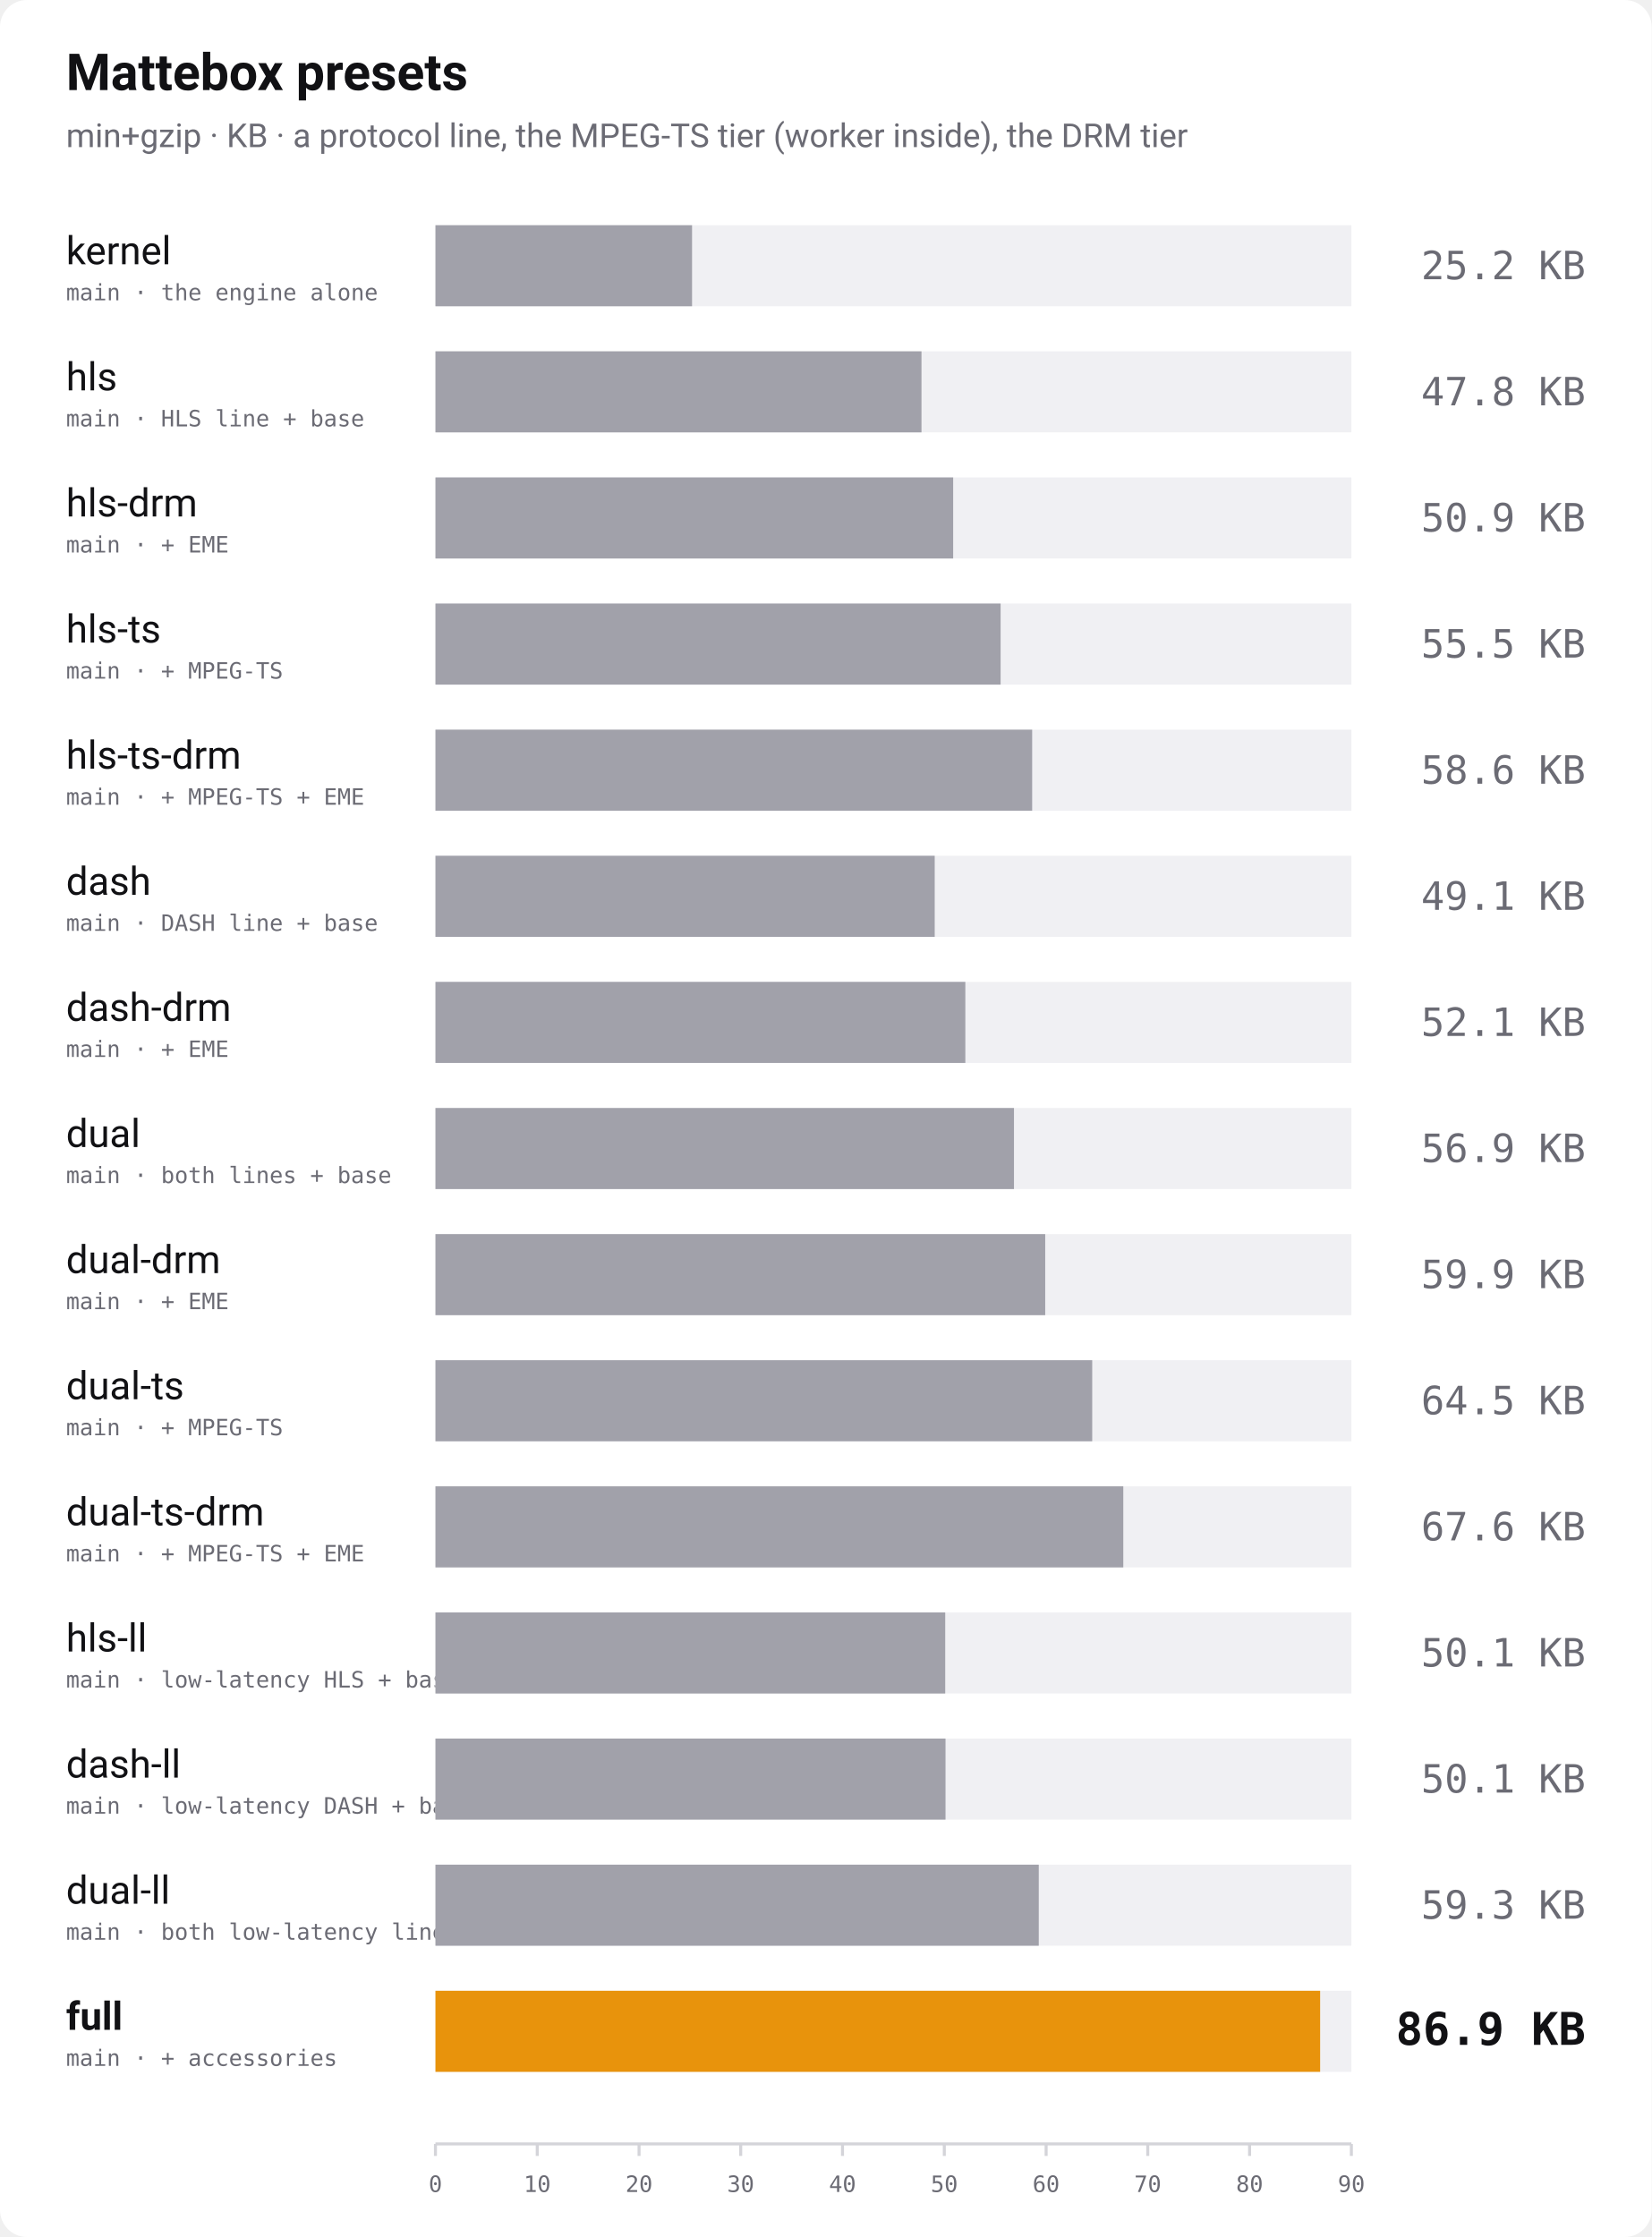
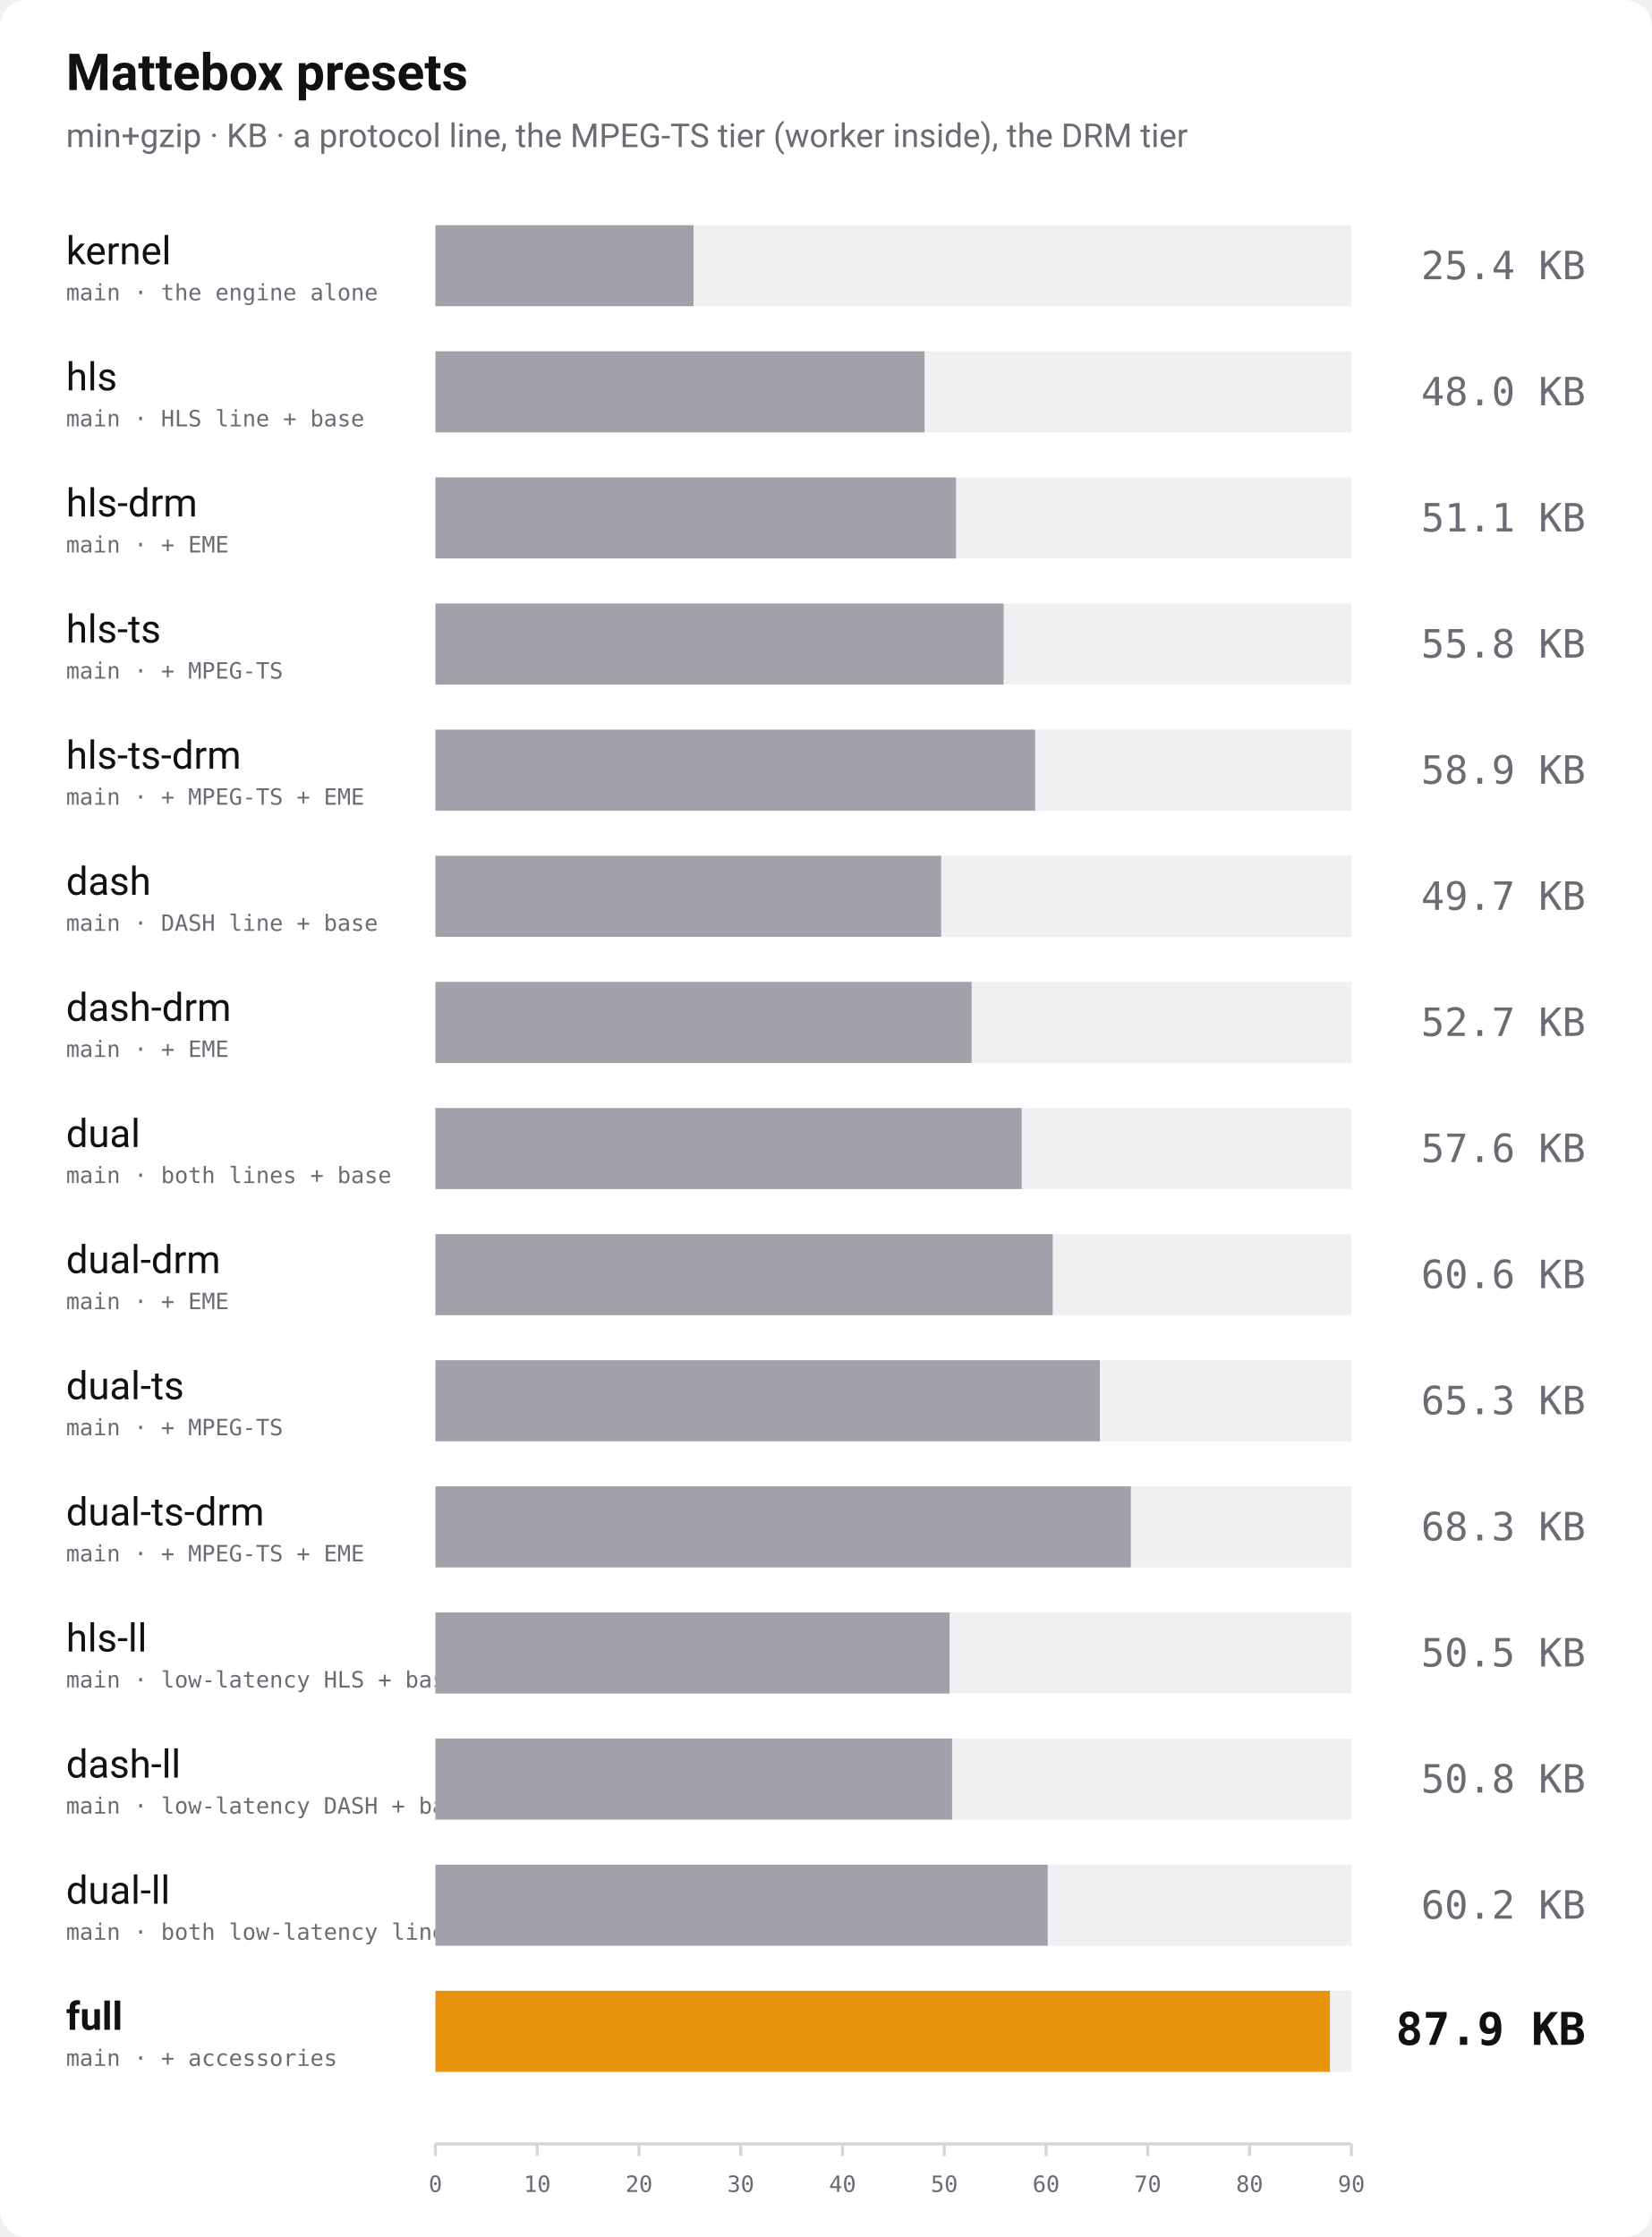
<svg xmlns="http://www.w3.org/2000/svg" width="1100" height="1490" viewBox="0 0 1100 1490" role="img" aria-label="Bundle size of every Mattebox preset, min+gzip">
  <rect width="1100" height="1490" rx="18" fill="#ffffff" />
  <text x="44" y="60" font-family="-apple-system, 'Segoe UI', Roboto, Helvetica, Arial, sans-serif" font-size="34" font-weight="700" fill="#111114">Mattebox presets</text>
  <text x="44" y="98" font-family="-apple-system, 'Segoe UI', Roboto, Helvetica, Arial, sans-serif" font-size="22" fill="#6b6b74">min+gzip · KB · a protocol line, the MPEG-TS tier (worker inside), the DRM tier</text>
  <text x="44" y="176" font-family="-apple-system, 'Segoe UI', Roboto, Helvetica, Arial, sans-serif" font-size="26" font-weight="400" fill="#111114">kernel</text>
  <text x="44" y="200" font-family="ui-monospace, 'SF Mono', Menlo, Consolas, monospace" font-size="15" fill="#6b6b74">main · the engine alone</text>
  <rect x="290" y="150" width="610" height="54" fill="#f0f0f3" />
-   <rect x="290" y="150" width="170.9" height="54" fill="#a1a1aa" />
-   <text x="1056" y="186" text-anchor="end" font-family="ui-monospace, 'SF Mono', Menlo, Consolas, monospace" font-size="26" font-weight="400" fill="#6b6b74">25.2 KB</text>
+   <rect x="290" y="150" width="171.9" height="54" fill="#a1a1aa" />
+   <text x="1056" y="186" text-anchor="end" font-family="ui-monospace, 'SF Mono', Menlo, Consolas, monospace" font-size="26" font-weight="400" fill="#6b6b74">25.4 KB</text>
  <text x="44" y="260" font-family="-apple-system, 'Segoe UI', Roboto, Helvetica, Arial, sans-serif" font-size="26" font-weight="400" fill="#111114">hls</text>
  <text x="44" y="284" font-family="ui-monospace, 'SF Mono', Menlo, Consolas, monospace" font-size="15" fill="#6b6b74">main · HLS line + base</text>
  <rect x="290" y="234" width="610" height="54" fill="#f0f0f3" />
-   <rect x="290" y="234" width="323.7" height="54" fill="#a1a1aa" />
-   <text x="1056" y="270" text-anchor="end" font-family="ui-monospace, 'SF Mono', Menlo, Consolas, monospace" font-size="26" font-weight="400" fill="#6b6b74">47.8 KB</text>
+   <rect x="290" y="234" width="325.7" height="54" fill="#a1a1aa" />
+   <text x="1056" y="270" text-anchor="end" font-family="ui-monospace, 'SF Mono', Menlo, Consolas, monospace" font-size="26" font-weight="400" fill="#6b6b74">48.0 KB</text>
  <text x="44" y="344" font-family="-apple-system, 'Segoe UI', Roboto, Helvetica, Arial, sans-serif" font-size="26" font-weight="400" fill="#111114">hls-drm</text>
  <text x="44" y="368" font-family="ui-monospace, 'SF Mono', Menlo, Consolas, monospace" font-size="15" fill="#6b6b74">main · + EME</text>
  <rect x="290" y="318" width="610" height="54" fill="#f0f0f3" />
-   <rect x="290" y="318" width="344.8" height="54" fill="#a1a1aa" />
-   <text x="1056" y="354" text-anchor="end" font-family="ui-monospace, 'SF Mono', Menlo, Consolas, monospace" font-size="26" font-weight="400" fill="#6b6b74">50.9 KB</text>
+   <rect x="290" y="318" width="346.7" height="54" fill="#a1a1aa" />
+   <text x="1056" y="354" text-anchor="end" font-family="ui-monospace, 'SF Mono', Menlo, Consolas, monospace" font-size="26" font-weight="400" fill="#6b6b74">51.1 KB</text>
  <text x="44" y="428" font-family="-apple-system, 'Segoe UI', Roboto, Helvetica, Arial, sans-serif" font-size="26" font-weight="400" fill="#111114">hls-ts</text>
  <text x="44" y="452" font-family="ui-monospace, 'SF Mono', Menlo, Consolas, monospace" font-size="15" fill="#6b6b74">main · + MPEG-TS</text>
  <rect x="290" y="402" width="610" height="54" fill="#f0f0f3" />
-   <rect x="290" y="402" width="376.4" height="54" fill="#a1a1aa" />
-   <text x="1056" y="438" text-anchor="end" font-family="ui-monospace, 'SF Mono', Menlo, Consolas, monospace" font-size="26" font-weight="400" fill="#6b6b74">55.5 KB</text>
+   <rect x="290" y="402" width="378.4" height="54" fill="#a1a1aa" />
+   <text x="1056" y="438" text-anchor="end" font-family="ui-monospace, 'SF Mono', Menlo, Consolas, monospace" font-size="26" font-weight="400" fill="#6b6b74">55.8 KB</text>
  <text x="44" y="512" font-family="-apple-system, 'Segoe UI', Roboto, Helvetica, Arial, sans-serif" font-size="26" font-weight="400" fill="#111114">hls-ts-drm</text>
  <text x="44" y="536" font-family="ui-monospace, 'SF Mono', Menlo, Consolas, monospace" font-size="15" fill="#6b6b74">main · + MPEG-TS + EME</text>
  <rect x="290" y="486" width="610" height="54" fill="#f0f0f3" />
-   <rect x="290" y="486" width="397.4" height="54" fill="#a1a1aa" />
-   <text x="1056" y="522" text-anchor="end" font-family="ui-monospace, 'SF Mono', Menlo, Consolas, monospace" font-size="26" font-weight="400" fill="#6b6b74">58.6 KB</text>
+   <rect x="290" y="486" width="399.4" height="54" fill="#a1a1aa" />
+   <text x="1056" y="522" text-anchor="end" font-family="ui-monospace, 'SF Mono', Menlo, Consolas, monospace" font-size="26" font-weight="400" fill="#6b6b74">58.9 KB</text>
  <text x="44" y="596" font-family="-apple-system, 'Segoe UI', Roboto, Helvetica, Arial, sans-serif" font-size="26" font-weight="400" fill="#111114">dash</text>
  <text x="44" y="620" font-family="ui-monospace, 'SF Mono', Menlo, Consolas, monospace" font-size="15" fill="#6b6b74">main · DASH line + base</text>
  <rect x="290" y="570" width="610" height="54" fill="#f0f0f3" />
-   <rect x="290" y="570" width="332.5" height="54" fill="#a1a1aa" />
-   <text x="1056" y="606" text-anchor="end" font-family="ui-monospace, 'SF Mono', Menlo, Consolas, monospace" font-size="26" font-weight="400" fill="#6b6b74">49.1 KB</text>
+   <rect x="290" y="570" width="336.8" height="54" fill="#a1a1aa" />
+   <text x="1056" y="606" text-anchor="end" font-family="ui-monospace, 'SF Mono', Menlo, Consolas, monospace" font-size="26" font-weight="400" fill="#6b6b74">49.7 KB</text>
  <text x="44" y="680" font-family="-apple-system, 'Segoe UI', Roboto, Helvetica, Arial, sans-serif" font-size="26" font-weight="400" fill="#111114">dash-drm</text>
  <text x="44" y="704" font-family="ui-monospace, 'SF Mono', Menlo, Consolas, monospace" font-size="15" fill="#6b6b74">main · + EME</text>
  <rect x="290" y="654" width="610" height="54" fill="#f0f0f3" />
-   <rect x="290" y="654" width="352.9" height="54" fill="#a1a1aa" />
-   <text x="1056" y="690" text-anchor="end" font-family="ui-monospace, 'SF Mono', Menlo, Consolas, monospace" font-size="26" font-weight="400" fill="#6b6b74">52.1 KB</text>
+   <rect x="290" y="654" width="357.1" height="54" fill="#a1a1aa" />
+   <text x="1056" y="690" text-anchor="end" font-family="ui-monospace, 'SF Mono', Menlo, Consolas, monospace" font-size="26" font-weight="400" fill="#6b6b74">52.7 KB</text>
  <text x="44" y="764" font-family="-apple-system, 'Segoe UI', Roboto, Helvetica, Arial, sans-serif" font-size="26" font-weight="400" fill="#111114">dual</text>
  <text x="44" y="788" font-family="ui-monospace, 'SF Mono', Menlo, Consolas, monospace" font-size="15" fill="#6b6b74">main · both lines + base</text>
  <rect x="290" y="738" width="610" height="54" fill="#f0f0f3" />
-   <rect x="290" y="738" width="385.3" height="54" fill="#a1a1aa" />
-   <text x="1056" y="774" text-anchor="end" font-family="ui-monospace, 'SF Mono', Menlo, Consolas, monospace" font-size="26" font-weight="400" fill="#6b6b74">56.9 KB</text>
+   <rect x="290" y="738" width="390.4" height="54" fill="#a1a1aa" />
+   <text x="1056" y="774" text-anchor="end" font-family="ui-monospace, 'SF Mono', Menlo, Consolas, monospace" font-size="26" font-weight="400" fill="#6b6b74">57.6 KB</text>
  <text x="44" y="848" font-family="-apple-system, 'Segoe UI', Roboto, Helvetica, Arial, sans-serif" font-size="26" font-weight="400" fill="#111114">dual-drm</text>
  <text x="44" y="872" font-family="ui-monospace, 'SF Mono', Menlo, Consolas, monospace" font-size="15" fill="#6b6b74">main · + EME</text>
  <rect x="290" y="822" width="610" height="54" fill="#f0f0f3" />
-   <rect x="290" y="822" width="406.1" height="54" fill="#a1a1aa" />
-   <text x="1056" y="858" text-anchor="end" font-family="ui-monospace, 'SF Mono', Menlo, Consolas, monospace" font-size="26" font-weight="400" fill="#6b6b74">59.9 KB</text>
+   <rect x="290" y="822" width="411.1" height="54" fill="#a1a1aa" />
+   <text x="1056" y="858" text-anchor="end" font-family="ui-monospace, 'SF Mono', Menlo, Consolas, monospace" font-size="26" font-weight="400" fill="#6b6b74">60.6 KB</text>
  <text x="44" y="932" font-family="-apple-system, 'Segoe UI', Roboto, Helvetica, Arial, sans-serif" font-size="26" font-weight="400" fill="#111114">dual-ts</text>
  <text x="44" y="956" font-family="ui-monospace, 'SF Mono', Menlo, Consolas, monospace" font-size="15" fill="#6b6b74">main · + MPEG-TS</text>
  <rect x="290" y="906" width="610" height="54" fill="#f0f0f3" />
-   <rect x="290" y="906" width="437.4" height="54" fill="#a1a1aa" />
-   <text x="1056" y="942" text-anchor="end" font-family="ui-monospace, 'SF Mono', Menlo, Consolas, monospace" font-size="26" font-weight="400" fill="#6b6b74">64.5 KB</text>
+   <rect x="290" y="906" width="442.5" height="54" fill="#a1a1aa" />
+   <text x="1056" y="942" text-anchor="end" font-family="ui-monospace, 'SF Mono', Menlo, Consolas, monospace" font-size="26" font-weight="400" fill="#6b6b74">65.3 KB</text>
  <text x="44" y="1016" font-family="-apple-system, 'Segoe UI', Roboto, Helvetica, Arial, sans-serif" font-size="26" font-weight="400" fill="#111114">dual-ts-drm</text>
  <text x="44" y="1040" font-family="ui-monospace, 'SF Mono', Menlo, Consolas, monospace" font-size="15" fill="#6b6b74">main · + MPEG-TS + EME</text>
  <rect x="290" y="990" width="610" height="54" fill="#f0f0f3" />
-   <rect x="290" y="990" width="458.1" height="54" fill="#a1a1aa" />
-   <text x="1056" y="1026" text-anchor="end" font-family="ui-monospace, 'SF Mono', Menlo, Consolas, monospace" font-size="26" font-weight="400" fill="#6b6b74">67.6 KB</text>
+   <rect x="290" y="990" width="463.1" height="54" fill="#a1a1aa" />
+   <text x="1056" y="1026" text-anchor="end" font-family="ui-monospace, 'SF Mono', Menlo, Consolas, monospace" font-size="26" font-weight="400" fill="#6b6b74">68.3 KB</text>
  <text x="44" y="1100" font-family="-apple-system, 'Segoe UI', Roboto, Helvetica, Arial, sans-serif" font-size="26" font-weight="400" fill="#111114">hls-ll</text>
  <text x="44" y="1124" font-family="ui-monospace, 'SF Mono', Menlo, Consolas, monospace" font-size="15" fill="#6b6b74">main · low-latency HLS + base</text>
  <rect x="290" y="1074" width="610" height="54" fill="#f0f0f3" />
-   <rect x="290" y="1074" width="339.5" height="54" fill="#a1a1aa" />
-   <text x="1056" y="1110" text-anchor="end" font-family="ui-monospace, 'SF Mono', Menlo, Consolas, monospace" font-size="26" font-weight="400" fill="#6b6b74">50.1 KB</text>
+   <rect x="290" y="1074" width="342.4" height="54" fill="#a1a1aa" />
+   <text x="1056" y="1110" text-anchor="end" font-family="ui-monospace, 'SF Mono', Menlo, Consolas, monospace" font-size="26" font-weight="400" fill="#6b6b74">50.5 KB</text>
  <text x="44" y="1184" font-family="-apple-system, 'Segoe UI', Roboto, Helvetica, Arial, sans-serif" font-size="26" font-weight="400" fill="#111114">dash-ll</text>
  <text x="44" y="1208" font-family="ui-monospace, 'SF Mono', Menlo, Consolas, monospace" font-size="15" fill="#6b6b74">main · low-latency DASH + base</text>
  <rect x="290" y="1158" width="610" height="54" fill="#f0f0f3" />
-   <rect x="290" y="1158" width="339.7" height="54" fill="#a1a1aa" />
-   <text x="1056" y="1194" text-anchor="end" font-family="ui-monospace, 'SF Mono', Menlo, Consolas, monospace" font-size="26" font-weight="400" fill="#6b6b74">50.1 KB</text>
+   <rect x="290" y="1158" width="344.1" height="54" fill="#a1a1aa" />
+   <text x="1056" y="1194" text-anchor="end" font-family="ui-monospace, 'SF Mono', Menlo, Consolas, monospace" font-size="26" font-weight="400" fill="#6b6b74">50.8 KB</text>
  <text x="44" y="1268" font-family="-apple-system, 'Segoe UI', Roboto, Helvetica, Arial, sans-serif" font-size="26" font-weight="400" fill="#111114">dual-ll</text>
  <text x="44" y="1292" font-family="ui-monospace, 'SF Mono', Menlo, Consolas, monospace" font-size="15" fill="#6b6b74">main · both low-latency lines + base</text>
  <rect x="290" y="1242" width="610" height="54" fill="#f0f0f3" />
-   <rect x="290" y="1242" width="401.8" height="54" fill="#a1a1aa" />
-   <text x="1056" y="1278" text-anchor="end" font-family="ui-monospace, 'SF Mono', Menlo, Consolas, monospace" font-size="26" font-weight="400" fill="#6b6b74">59.3 KB</text>
+   <rect x="290" y="1242" width="407.8" height="54" fill="#a1a1aa" />
+   <text x="1056" y="1278" text-anchor="end" font-family="ui-monospace, 'SF Mono', Menlo, Consolas, monospace" font-size="26" font-weight="400" fill="#6b6b74">60.2 KB</text>
  <text x="44" y="1352" font-family="-apple-system, 'Segoe UI', Roboto, Helvetica, Arial, sans-serif" font-size="26" font-weight="700" fill="#111114">full</text>
  <text x="44" y="1376" font-family="ui-monospace, 'SF Mono', Menlo, Consolas, monospace" font-size="15" fill="#6b6b74">main · + accessories</text>
  <rect x="290" y="1326" width="610" height="54" fill="#f0f0f3" />
-   <rect x="290" y="1326" width="589.2" height="54" fill="#e8930c" />
-   <text x="1056" y="1362" text-anchor="end" font-family="ui-monospace, 'SF Mono', Menlo, Consolas, monospace" font-size="30" font-weight="700" fill="#111114">86.9 KB</text>
+   <rect x="290" y="1326" width="595.7" height="54" fill="#e8930c" />
+   <text x="1056" y="1362" text-anchor="end" font-family="ui-monospace, 'SF Mono', Menlo, Consolas, monospace" font-size="30" font-weight="700" fill="#111114">87.9 KB</text>
  <line x1="290" y1="1428" x2="900" y2="1428" stroke="#d4d4d9" stroke-width="2" />
  <line x1="290.0" y1="1428" x2="290.0" y2="1436" stroke="#d4d4d9" stroke-width="2" />
  <text x="290.0" y="1460" text-anchor="middle" font-family="ui-monospace, 'SF Mono', Menlo, Consolas, monospace" font-size="15" fill="#6b6b74">0</text>
  <line x1="357.8" y1="1428" x2="357.8" y2="1436" stroke="#d4d4d9" stroke-width="2" />
  <text x="357.8" y="1460" text-anchor="middle" font-family="ui-monospace, 'SF Mono', Menlo, Consolas, monospace" font-size="15" fill="#6b6b74">10</text>
  <line x1="425.6" y1="1428" x2="425.6" y2="1436" stroke="#d4d4d9" stroke-width="2" />
  <text x="425.6" y="1460" text-anchor="middle" font-family="ui-monospace, 'SF Mono', Menlo, Consolas, monospace" font-size="15" fill="#6b6b74">20</text>
  <line x1="493.3" y1="1428" x2="493.3" y2="1436" stroke="#d4d4d9" stroke-width="2" />
  <text x="493.3" y="1460" text-anchor="middle" font-family="ui-monospace, 'SF Mono', Menlo, Consolas, monospace" font-size="15" fill="#6b6b74">30</text>
  <line x1="561.1" y1="1428" x2="561.1" y2="1436" stroke="#d4d4d9" stroke-width="2" />
  <text x="561.1" y="1460" text-anchor="middle" font-family="ui-monospace, 'SF Mono', Menlo, Consolas, monospace" font-size="15" fill="#6b6b74">40</text>
  <line x1="628.9" y1="1428" x2="628.9" y2="1436" stroke="#d4d4d9" stroke-width="2" />
  <text x="628.9" y="1460" text-anchor="middle" font-family="ui-monospace, 'SF Mono', Menlo, Consolas, monospace" font-size="15" fill="#6b6b74">50</text>
  <line x1="696.7" y1="1428" x2="696.7" y2="1436" stroke="#d4d4d9" stroke-width="2" />
  <text x="696.7" y="1460" text-anchor="middle" font-family="ui-monospace, 'SF Mono', Menlo, Consolas, monospace" font-size="15" fill="#6b6b74">60</text>
  <line x1="764.4" y1="1428" x2="764.4" y2="1436" stroke="#d4d4d9" stroke-width="2" />
  <text x="764.4" y="1460" text-anchor="middle" font-family="ui-monospace, 'SF Mono', Menlo, Consolas, monospace" font-size="15" fill="#6b6b74">70</text>
  <line x1="832.2" y1="1428" x2="832.2" y2="1436" stroke="#d4d4d9" stroke-width="2" />
  <text x="832.2" y="1460" text-anchor="middle" font-family="ui-monospace, 'SF Mono', Menlo, Consolas, monospace" font-size="15" fill="#6b6b74">80</text>
  <line x1="900.0" y1="1428" x2="900.0" y2="1436" stroke="#d4d4d9" stroke-width="2" />
  <text x="900.0" y="1460" text-anchor="middle" font-family="ui-monospace, 'SF Mono', Menlo, Consolas, monospace" font-size="15" fill="#6b6b74">90</text>
</svg>
